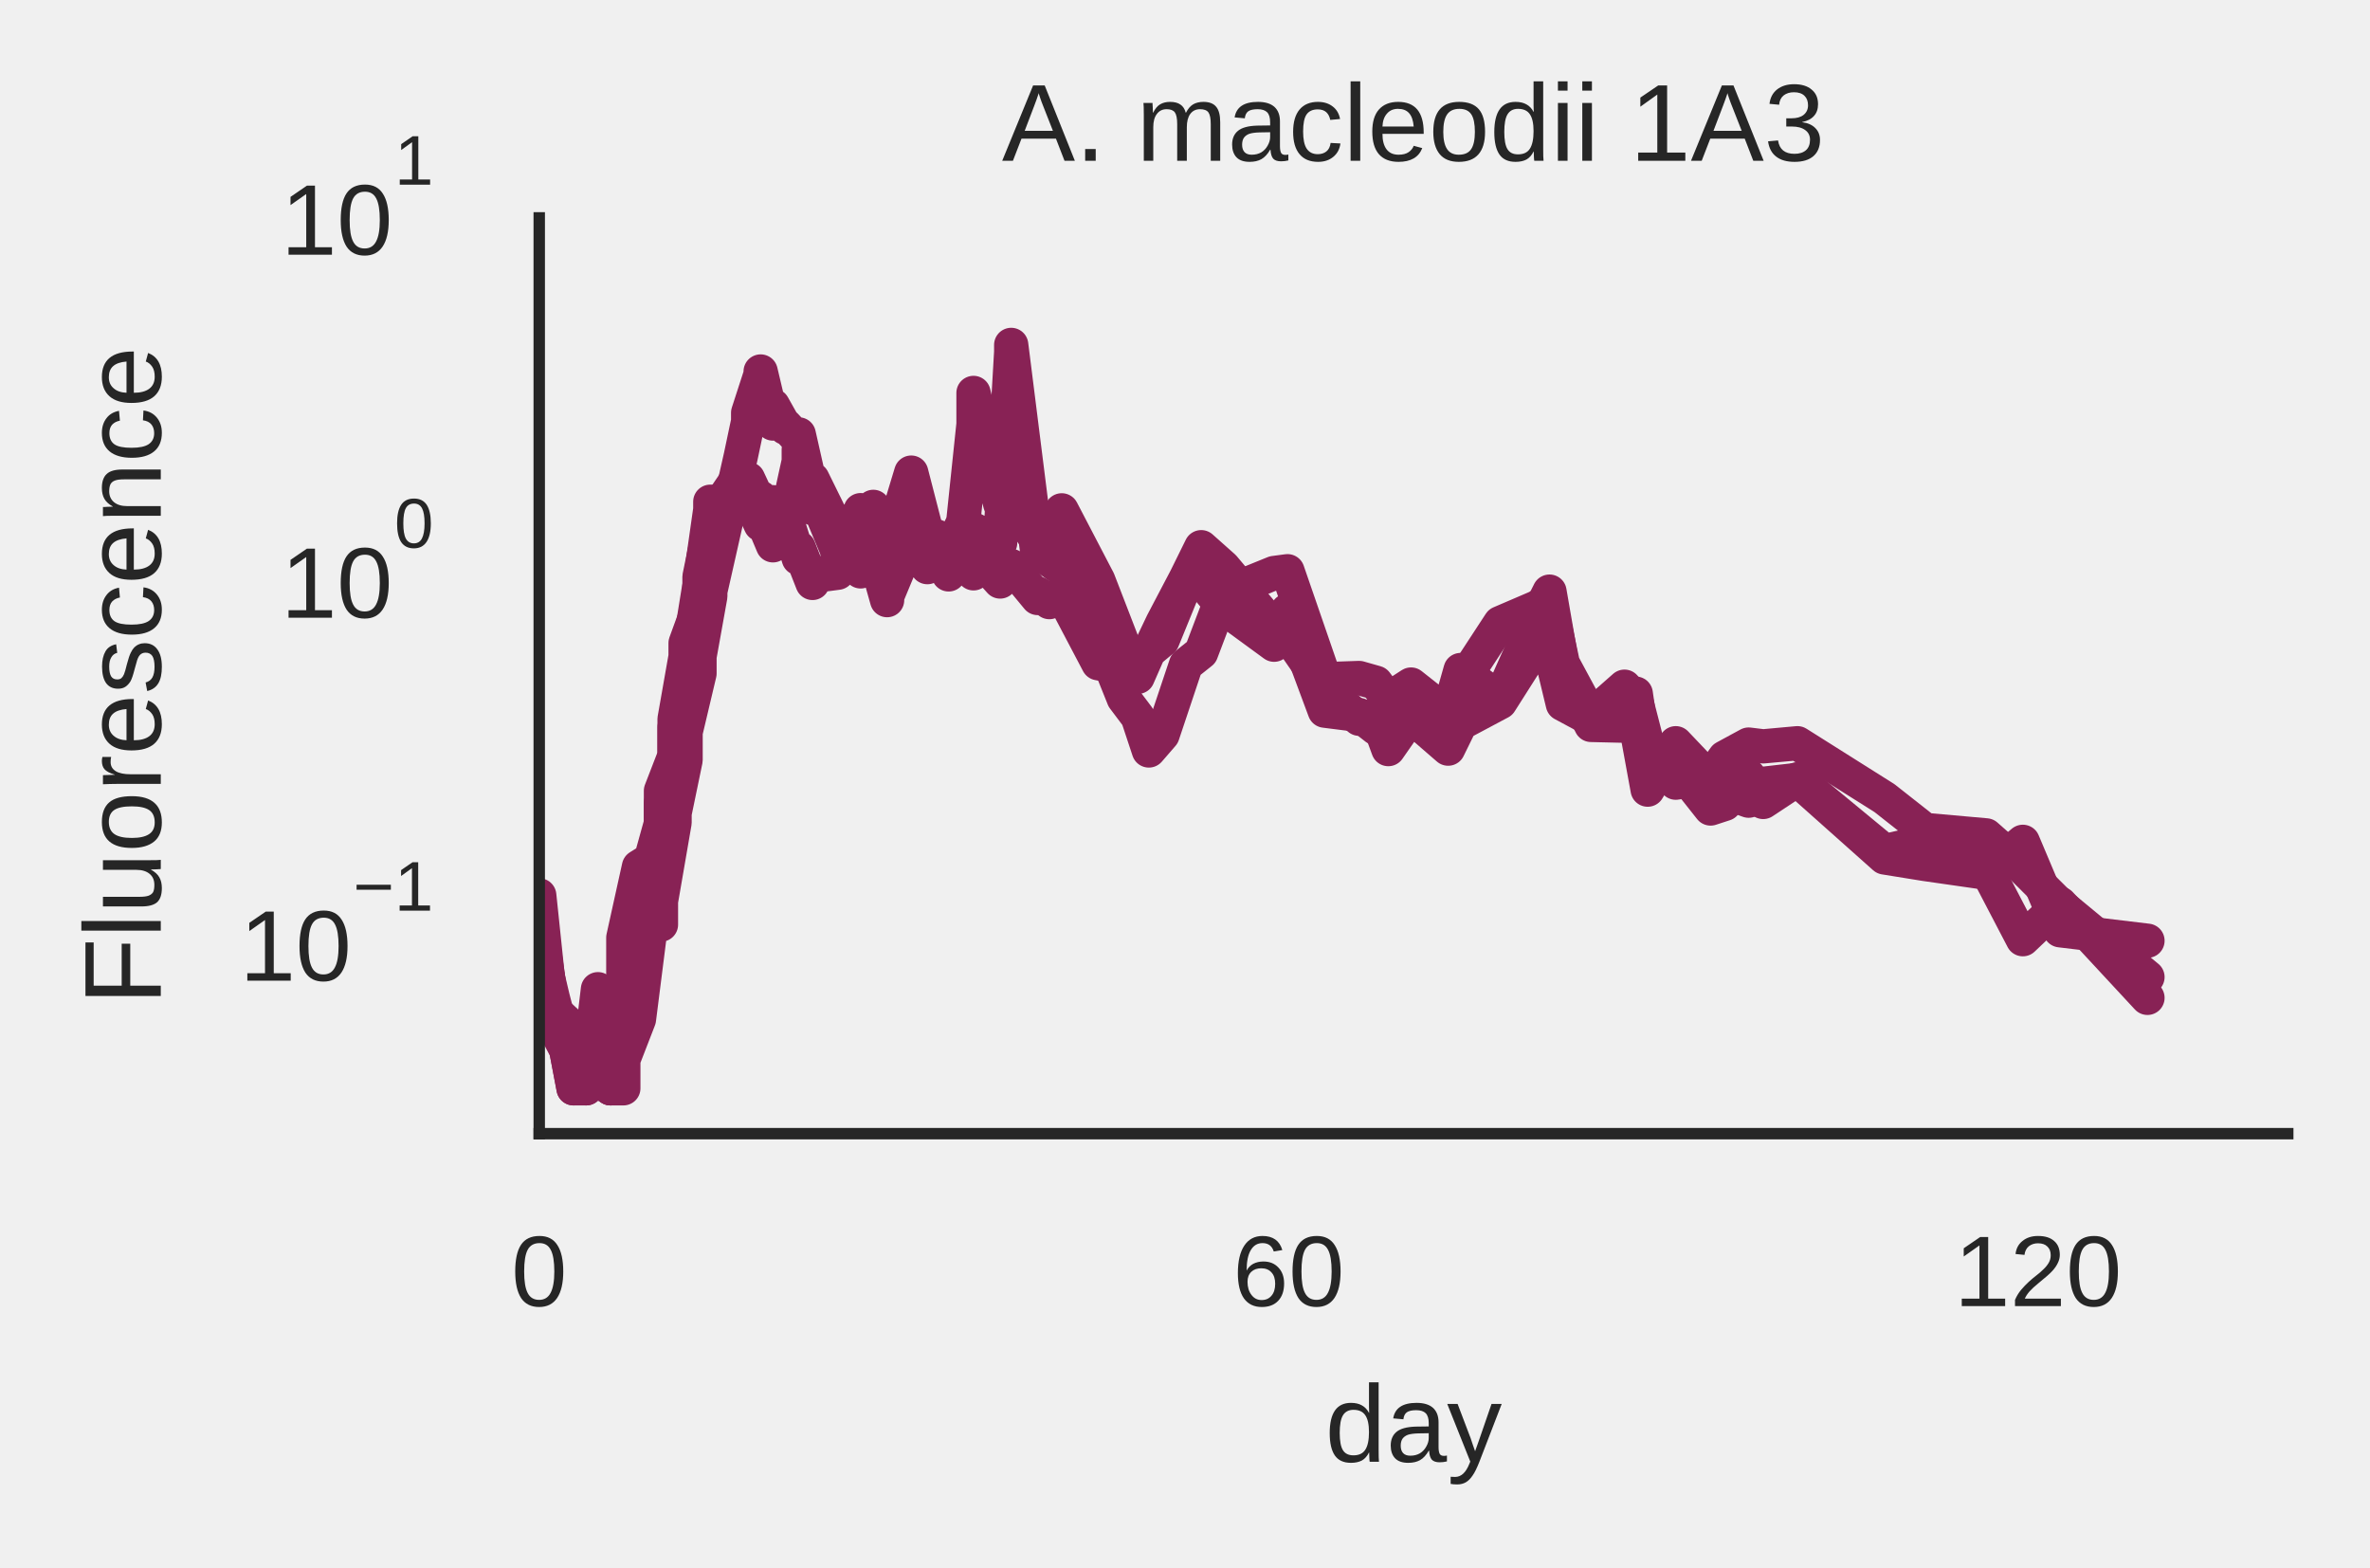
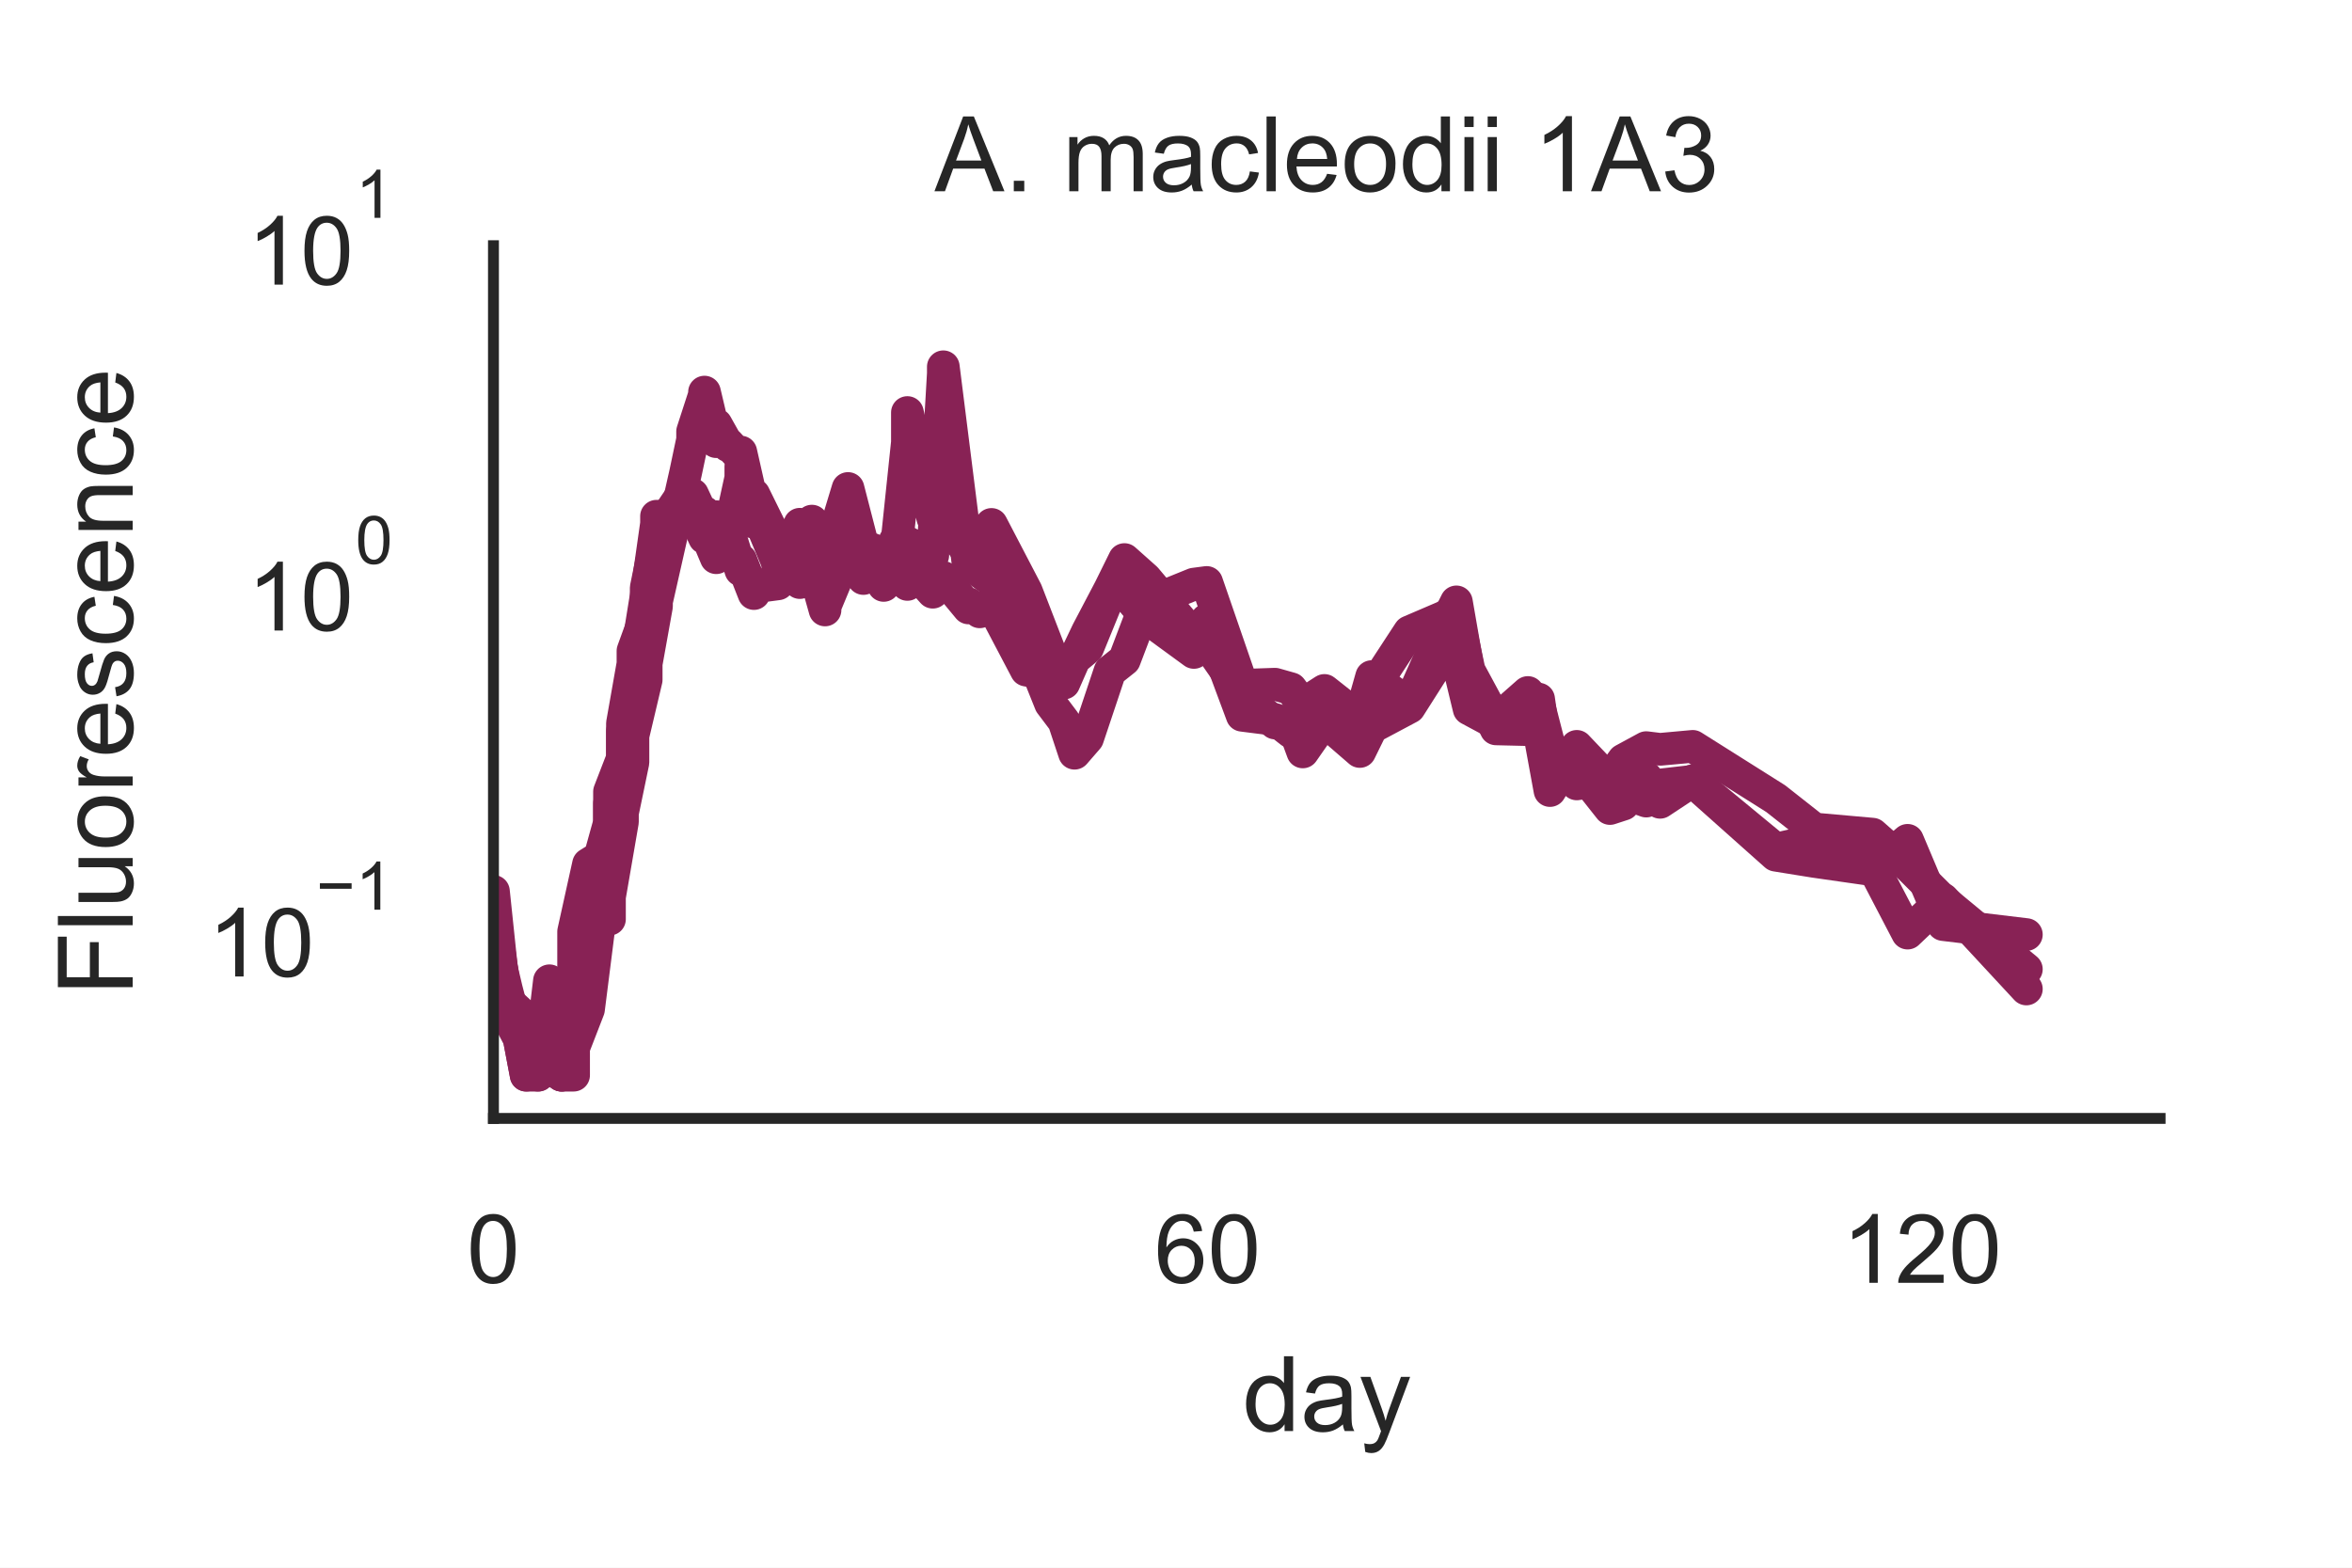
- <svg xmlns="http://www.w3.org/2000/svg" width="207.461pt" height="137.175pt" viewBox="0 0 207.461 137.175" version="1.1">
+ <svg xmlns="http://www.w3.org/2000/svg" xmlns:xlink="http://www.w3.org/1999/xlink" width="216pt" height="144pt" viewBox="0 0 216 144" version="1.1">
  <defs>
    <style type="text/css">*{stroke-linejoin: round; stroke-linecap: butt}</style>
  </defs>
  <g id="figure_1">
    <g id="patch_1">
-       <path d="M 0 137.175  L 207.461 137.175  L 207.461 0  L 0 0  L 0 137.175  z " style="fill: none" />
+       <path d="M 0 144  L 216 144  L 216 0  L 0 0  z " style="fill: #ffffff" />
    </g>
    <g id="axes_1">
      <g id="patch_2">
-         <path d="M 47.203 99.236  L 200.261 99.236  L 200.261 19.072  L 47.203 19.072  L 47.203 99.236  z " style="fill: none" />
+         <path d="M 45.318 102.732  L 198.376 102.732  L 198.376 22.568  L 45.318 22.568  z " style="fill: #ffffff" />
      </g>
      <g id="matplotlib.axis_1">
        <g id="xtick_1">
          <g id="text_1">
-             <text style="fill: #262626; font: 8.8px 'Arial', 'DejaVu Sans', 'Liberation Sans', 'Bitstream Vera Sans', sans-serif; text-anchor: middle" x="47.203" y="114.334" transform="rotate(-0 47.2035 114.3344)">0</text>
+             <g style="fill: #262626" transform="translate(42.87119 117.8309) scale(0.088 -0.088)">
+               <defs>
+                 <path id="ArialMT-30" d="M 266 2259  Q 266 3072 433 3567  Q 600 4063 929 4331  Q 1259 4600 1759 4600  Q 2128 4600 2406 4451  Q 2684 4303 2865 4023  Q 3047 3744 3150 3342  Q 3253 2941 3253 2259  Q 3253 1453 3087 958  Q 2922 463 2592 192  Q 2263 -78 1759 -78  Q 1097 -78 719 397  Q 266 969 266 2259  z M 844 2259  Q 844 1131 1108 757  Q 1372 384 1759 384  Q 2147 384 2411 759  Q 2675 1134 2675 2259  Q 2675 3391 2411 3762  Q 2147 4134 1753 4134  Q 1366 4134 1134 3806  Q 844 3388 844 2259  z " transform="scale(0.015625)" />
+               </defs>
+               <use xlink:href="#ArialMT-30" />
+             </g>
          </g>
        </g>
        <g id="xtick_2">
          <g id="text_2">
-             <text style="fill: #262626; font: 8.8px 'Arial', 'DejaVu Sans', 'Liberation Sans', 'Bitstream Vera Sans', sans-serif; text-anchor: middle" x="112.8" y="114.334" transform="rotate(-0 112.7997 114.3344)">60</text>
+             <g style="fill: #262626" transform="translate(106.0206 117.8309) scale(0.088 -0.088)">
+               <defs>
+                 <path id="ArialMT-36" d="M 3184 3459  L 2625 3416  Q 2550 3747 2413 3897  Q 2184 4138 1850 4138  Q 1581 4138 1378 3988  Q 1113 3794 959 3422  Q 806 3050 800 2363  Q 1003 2672 1297 2822  Q 1591 2972 1913 2972  Q 2475 2972 2870 2558  Q 3266 2144 3266 1488  Q 3266 1056 3080 686  Q 2894 316 2569 119  Q 2244 -78 1831 -78  Q 1128 -78 684 439  Q 241 956 241 2144  Q 241 3472 731 4075  Q 1159 4600 1884 4600  Q 2425 4600 2770 4297  Q 3116 3994 3184 3459  z M 888 1484  Q 888 1194 1011 928  Q 1134 663 1356 523  Q 1578 384 1822 384  Q 2178 384 2434 671  Q 2691 959 2691 1453  Q 2691 1928 2437 2201  Q 2184 2475 1800 2475  Q 1419 2475 1153 2201  Q 888 1928 888 1484  z " transform="scale(0.015625)" />
+               </defs>
+               <use xlink:href="#ArialMT-36" />
+               <use xlink:href="#ArialMT-30" x="55.615" />
+             </g>
          </g>
        </g>
        <g id="xtick_3">
          <g id="text_3">
-             <text style="fill: #262626; font: 8.8px 'Arial', 'DejaVu Sans', 'Liberation Sans', 'Bitstream Vera Sans', sans-serif; text-anchor: middle" x="178.396" y="114.334" transform="rotate(-0 178.3959 114.3344)">120</text>
+             <g style="fill: #262626" transform="translate(169.1699 117.8309) scale(0.088 -0.088)">
+               <defs>
+                 <path id="ArialMT-31" d="M 2384 0  L 1822 0  L 1822 3584  Q 1619 3391 1289 3197  Q 959 3003 697 2906  L 697 3450  Q 1169 3672 1522 3987  Q 1875 4303 2022 4600  L 2384 4600  L 2384 0  z " transform="scale(0.015625)" />
+                 <path id="ArialMT-32" d="M 3222 541  L 3222 0  L 194 0  Q 188 203 259 391  Q 375 700 629 1000  Q 884 1300 1366 1694  Q 2113 2306 2375 2664  Q 2638 3022 2638 3341  Q 2638 3675 2398 3904  Q 2159 4134 1775 4134  Q 1369 4134 1125 3890  Q 881 3647 878 3216  L 300 3275  Q 359 3922 746 4261  Q 1134 4600 1788 4600  Q 2447 4600 2831 4234  Q 3216 3869 3216 3328  Q 3216 3053 3103 2787  Q 2991 2522 2730 2228  Q 2469 1934 1863 1422  Q 1356 997 1212 845  Q 1069 694 975 541  L 3222 541  z " transform="scale(0.015625)" />
+               </defs>
+               <use xlink:href="#ArialMT-31" />
+               <use xlink:href="#ArialMT-32" x="55.615" />
+               <use xlink:href="#ArialMT-30" x="111.23" />
+             </g>
          </g>
        </g>
        <g id="text_4">
-           <text style="fill: #262626; font: 9.6px 'Arial', 'DejaVu Sans', 'Liberation Sans', 'Bitstream Vera Sans', sans-serif; text-anchor: middle" x="123.732" y="127.955" transform="rotate(-0 123.7324 127.9549)">day</text>
+           <g style="fill: #262626" transform="translate(114.1084 131.4514) scale(0.096 -0.096)">
+             <defs>
+               <path id="ArialMT-64" d="M 2575 0  L 2575 419  Q 2259 -75 1647 -75  Q 1250 -75 917 144  Q 584 363 401 755  Q 219 1147 219 1656  Q 219 2153 384 2558  Q 550 2963 881 3178  Q 1213 3394 1622 3394  Q 1922 3394 2156 3267  Q 2391 3141 2538 2938  L 2538 4581  L 3097 4581  L 3097 0  L 2575 0  z M 797 1656  Q 797 1019 1065 703  Q 1334 388 1700 388  Q 2069 388 2326 689  Q 2584 991 2584 1609  Q 2584 2291 2321 2609  Q 2059 2928 1675 2928  Q 1300 2928 1048 2622  Q 797 2316 797 1656  z " transform="scale(0.015625)" />
+               <path id="ArialMT-61" d="M 2588 409  Q 2275 144 1986 34  Q 1697 -75 1366 -75  Q 819 -75 525 192  Q 231 459 231 875  Q 231 1119 342 1320  Q 453 1522 633 1644  Q 813 1766 1038 1828  Q 1203 1872 1538 1913  Q 2219 1994 2541 2106  Q 2544 2222 2544 2253  Q 2544 2597 2384 2738  Q 2169 2928 1744 2928  Q 1347 2928 1158 2789  Q 969 2650 878 2297  L 328 2372  Q 403 2725 575 2942  Q 747 3159 1072 3276  Q 1397 3394 1825 3394  Q 2250 3394 2515 3294  Q 2781 3194 2906 3042  Q 3031 2891 3081 2659  Q 3109 2516 3109 2141  L 3109 1391  Q 3109 606 3145 398  Q 3181 191 3288 0  L 2700 0  Q 2613 175 2588 409  z M 2541 1666  Q 2234 1541 1622 1453  Q 1275 1403 1131 1340  Q 988 1278 909 1158  Q 831 1038 831 891  Q 831 666 1001 516  Q 1172 366 1500 366  Q 1825 366 2078 508  Q 2331 650 2450 897  Q 2541 1088 2541 1459  L 2541 1666  z " transform="scale(0.015625)" />
+               <path id="ArialMT-79" d="M 397 -1278  L 334 -750  Q 519 -800 656 -800  Q 844 -800 956 -737  Q 1069 -675 1141 -563  Q 1194 -478 1313 -144  Q 1328 -97 1363 -6  L 103 3319  L 709 3319  L 1400 1397  Q 1534 1031 1641 628  Q 1738 1016 1872 1384  L 2581 3319  L 3144 3319  L 1881 -56  Q 1678 -603 1566 -809  Q 1416 -1088 1222 -1217  Q 1028 -1347 759 -1347  Q 597 -1347 397 -1278  z " transform="scale(0.015625)" />
+             </defs>
+             <use xlink:href="#ArialMT-64" />
+             <use xlink:href="#ArialMT-61" x="55.615" />
+             <use xlink:href="#ArialMT-79" x="111.23" />
+           </g>
        </g>
      </g>
      <g id="matplotlib.axis_2">
        <g id="ytick_1">
          <g id="text_5">
-             <g style="fill: #262626" transform="translate(20.9795 86.28413)">
-               <text>
-                 <tspan style="font: 8.8px 'Arial'" x="0 4.892" y="-0.437">10</tspan>
-                 <tspan style="font: 6.16px 'Arial'" x="9.938 13.534" y="-6.57">−1</tspan>
-               </text>
+             <g style="fill: #262626" transform="translate(19.094 89.78063) scale(0.088 -0.088)">
+               <defs>
+                 <path id="ArialMT-2212" d="M 3381 1997  L 356 1997  L 356 2522  L 3381 2522  L 3381 1997  z " transform="scale(0.015625)" />
+               </defs>
+               <use xlink:href="#ArialMT-31" transform="translate(0 0.99375)" />
+               <use xlink:href="#ArialMT-30" transform="translate(55.61523 0.99375)" />
+               <use xlink:href="#ArialMT-2212" transform="translate(112.9728 70.6875) scale(0.7)" />
+               <use xlink:href="#ArialMT-31" transform="translate(153.8517 70.6875) scale(0.7)" />
            </g>
          </g>
        </g>
        <g id="ytick_2">
          <g id="text_6">
-             <g style="fill: #262626" transform="translate(24.5875 54.50931)">
-               <text>
-                 <tspan style="font: 8.8px 'Arial'" x="0 4.892" y="-0.437">10</tspan>
-                 <tspan style="font: 6.16px 'Arial'" x="9.938" y="-6.57">0</tspan>
-               </text>
+             <g style="fill: #262626" transform="translate(22.702 58.00581) scale(0.088 -0.088)">
+               <use xlink:href="#ArialMT-31" transform="translate(0 0.99375)" />
+               <use xlink:href="#ArialMT-30" transform="translate(55.61523 0.99375)" />
+               <use xlink:href="#ArialMT-30" transform="translate(112.9728 70.6875) scale(0.7)" />
            </g>
          </g>
        </g>
        <g id="ytick_3">
          <g id="text_7">
-             <g style="fill: #262626" transform="translate(24.5875 22.7345)">
-               <text>
-                 <tspan style="font: 8.8px 'Arial'" x="0 4.892" y="-0.437">10</tspan>
-                 <tspan style="font: 6.16px 'Arial'" x="9.938" y="-6.57">1</tspan>
-               </text>
+             <g style="fill: #262626" transform="translate(22.702 26.231) scale(0.088 -0.088)">
+               <use xlink:href="#ArialMT-31" transform="translate(0 0.99375)" />
+               <use xlink:href="#ArialMT-30" transform="translate(55.61523 0.99375)" />
+               <use xlink:href="#ArialMT-31" transform="translate(112.9728 70.6875) scale(0.7)" />
            </g>
          </g>
        </g>
        <g id="ytick_4" />
        <g id="ytick_5" />
        <g id="ytick_6" />
        <g id="ytick_7" />
        <g id="ytick_8" />
        <g id="ytick_9" />
        <g id="ytick_10" />
        <g id="ytick_11" />
        <g id="ytick_12" />
        <g id="ytick_13" />
        <g id="ytick_14" />
        <g id="ytick_15" />
        <g id="ytick_16" />
        <g id="ytick_17" />
        <g id="ytick_18" />
        <g id="ytick_19" />
        <g id="ytick_20" />
        <g id="ytick_21" />
        <g id="ytick_22" />
        <g id="ytick_23" />
        <g id="ytick_24" />
        <g id="ytick_25" />
        <g id="ytick_26" />
        <g id="text_8">
-           <text style="fill: #262626; font: 9.6px 'Arial', 'DejaVu Sans', 'Liberation Sans', 'Bitstream Vera Sans', sans-serif; text-anchor: middle" x="14.072" y="59.154" transform="rotate(-90 14.0715 59.1535)">Fluorescence</text>
+           <g style="fill: #262626" transform="translate(12.186 91.462) rotate(-90) scale(0.096 -0.096)">
+             <defs>
+               <path id="ArialMT-46" d="M 525 0  L 525 4581  L 3616 4581  L 3616 4041  L 1131 4041  L 1131 2622  L 3281 2622  L 3281 2081  L 1131 2081  L 1131 0  L 525 0  z " transform="scale(0.015625)" />
+               <path id="ArialMT-6c" d="M 409 0  L 409 4581  L 972 4581  L 972 0  L 409 0  z " transform="scale(0.015625)" />
+               <path id="ArialMT-75" d="M 2597 0  L 2597 488  Q 2209 -75 1544 -75  Q 1250 -75 995 37  Q 741 150 617 320  Q 494 491 444 738  Q 409 903 409 1263  L 409 3319  L 972 3319  L 972 1478  Q 972 1038 1006 884  Q 1059 663 1231 536  Q 1403 409 1656 409  Q 1909 409 2131 539  Q 2353 669 2445 892  Q 2538 1116 2538 1541  L 2538 3319  L 3100 3319  L 3100 0  L 2597 0  z " transform="scale(0.015625)" />
+               <path id="ArialMT-6f" d="M 213 1659  Q 213 2581 725 3025  Q 1153 3394 1769 3394  Q 2453 3394 2887 2945  Q 3322 2497 3322 1706  Q 3322 1066 3130 698  Q 2938 331 2570 128  Q 2203 -75 1769 -75  Q 1072 -75 642 372  Q 213 819 213 1659  z M 791 1659  Q 791 1022 1069 705  Q 1347 388 1769 388  Q 2188 388 2466 706  Q 2744 1025 2744 1678  Q 2744 2294 2464 2611  Q 2184 2928 1769 2928  Q 1347 2928 1069 2612  Q 791 2297 791 1659  z " transform="scale(0.015625)" />
+               <path id="ArialMT-72" d="M 416 0  L 416 3319  L 922 3319  L 922 2816  Q 1116 3169 1280 3281  Q 1444 3394 1641 3394  Q 1925 3394 2219 3213  L 2025 2691  Q 1819 2813 1613 2813  Q 1428 2813 1281 2702  Q 1134 2591 1072 2394  Q 978 2094 978 1738  L 978 0  L 416 0  z " transform="scale(0.015625)" />
+               <path id="ArialMT-65" d="M 2694 1069  L 3275 997  Q 3138 488 2766 206  Q 2394 -75 1816 -75  Q 1088 -75 661 373  Q 234 822 234 1631  Q 234 2469 665 2931  Q 1097 3394 1784 3394  Q 2450 3394 2872 2941  Q 3294 2488 3294 1666  Q 3294 1616 3291 1516  L 816 1516  Q 847 969 1125 678  Q 1403 388 1819 388  Q 2128 388 2347 550  Q 2566 713 2694 1069  z M 847 1978  L 2700 1978  Q 2663 2397 2488 2606  Q 2219 2931 1791 2931  Q 1403 2931 1139 2672  Q 875 2413 847 1978  z " transform="scale(0.015625)" />
+               <path id="ArialMT-73" d="M 197 991  L 753 1078  Q 800 744 1014 566  Q 1228 388 1613 388  Q 2000 388 2187 545  Q 2375 703 2375 916  Q 2375 1106 2209 1216  Q 2094 1291 1634 1406  Q 1016 1563 777 1677  Q 538 1791 414 1992  Q 291 2194 291 2438  Q 291 2659 392 2848  Q 494 3038 669 3163  Q 800 3259 1026 3326  Q 1253 3394 1513 3394  Q 1903 3394 2198 3281  Q 2494 3169 2634 2976  Q 2775 2784 2828 2463  L 2278 2388  Q 2241 2644 2061 2787  Q 1881 2931 1553 2931  Q 1166 2931 1000 2803  Q 834 2675 834 2503  Q 834 2394 903 2306  Q 972 2216 1119 2156  Q 1203 2125 1616 2013  Q 2213 1853 2448 1751  Q 2684 1650 2818 1456  Q 2953 1263 2953 975  Q 2953 694 2789 445  Q 2625 197 2315 61  Q 2006 -75 1616 -75  Q 969 -75 630 194  Q 291 463 197 991  z " transform="scale(0.015625)" />
+               <path id="ArialMT-63" d="M 2588 1216  L 3141 1144  Q 3050 572 2676 248  Q 2303 -75 1759 -75  Q 1078 -75 664 370  Q 250 816 250 1647  Q 250 2184 428 2587  Q 606 2991 970 3192  Q 1334 3394 1763 3394  Q 2303 3394 2647 3120  Q 2991 2847 3088 2344  L 2541 2259  Q 2463 2594 2264 2762  Q 2066 2931 1784 2931  Q 1359 2931 1093 2626  Q 828 2322 828 1663  Q 828 994 1084 691  Q 1341 388 1753 388  Q 2084 388 2306 591  Q 2528 794 2588 1216  z " transform="scale(0.015625)" />
+               <path id="ArialMT-6e" d="M 422 0  L 422 3319  L 928 3319  L 928 2847  Q 1294 3394 1984 3394  Q 2284 3394 2536 3286  Q 2788 3178 2913 3003  Q 3038 2828 3088 2588  Q 3119 2431 3119 2041  L 3119 0  L 2556 0  L 2556 2019  Q 2556 2363 2490 2533  Q 2425 2703 2258 2804  Q 2091 2906 1866 2906  Q 1506 2906 1245 2678  Q 984 2450 984 1813  L 984 0  L 422 0  z " transform="scale(0.015625)" />
+             </defs>
+             <use xlink:href="#ArialMT-46" />
+             <use xlink:href="#ArialMT-6c" x="61.084" />
+             <use xlink:href="#ArialMT-75" x="83.301" />
+             <use xlink:href="#ArialMT-6f" x="138.916" />
+             <use xlink:href="#ArialMT-72" x="194.531" />
+             <use xlink:href="#ArialMT-65" x="227.832" />
+             <use xlink:href="#ArialMT-73" x="283.447" />
+             <use xlink:href="#ArialMT-63" x="333.447" />
+             <use xlink:href="#ArialMT-65" x="383.447" />
+             <use xlink:href="#ArialMT-6e" x="439.062" />
+             <use xlink:href="#ArialMT-63" x="494.678" />
+             <use xlink:href="#ArialMT-65" x="544.678" />
+           </g>
        </g>
      </g>
      <g id="line2d_1">
-         <path d="M 47.203 78.378  L 48.386 89.67  L 49.57 91.913  L 50.207 95.266  L 51.308 91.382  L 52.343 94.592  L 53.457 95.266  L 54.563 90.378  L 54.563 89.442  L 54.563 89.218  L 55.932 82.213  L 56.981 76.049  L 57.858 74.207  L 57.858 70.655  L 57.858 70.312  L 59.049 67.553  L 59.049 66.57  L 59.049 63.664  L 60.014 60.439  L 60.014 58.971  L 60.014 58.774  L 61.231 51.21  L 61.231 50.943  L 61.231 50.492  L 62.177 45.872  L 62.177 45.662  L 62.177 45.371  L 64.85 41.434  L 65.491 43.148  L 65.491 41.982  L 65.491 41.931  L 66.584 44.274  L 66.584 44.274  L 66.584 43.564  L 67.661 45.114  L 67.661 44.879  L 67.661 43.961  L 68.753 46.174  L 68.753 45.901  L 68.753 45.728  L 69.92 40.386  L 69.92 39.534  L 69.92 39.364  L 71.125 44.482  L 71.125 43.671  L 71.125 42.983  L 73.331 48.273  L 73.331 48.25  L 73.331 47.483  L 75.338 46.076  L 75.338 45.068  L 75.338 44.657  L 76.445 45.891  L 76.445 44.987  L 76.445 44.369  L 77.654 47.311  L 77.654 47.141  L 77.654 45.767  L 79.765 45.059  L 81.178 46.613  L 81.989 48.023  L 81.989 47.375  L 81.989 46.963  L 83.04 48.906  L 83.04 48.035  L 83.04 47.624  L 84.086 46.563  L 84.086 46.223  L 84.086 46.183  L 85.217 47.015  L 85.217 46.482  L 85.217 46.342  L 87.548 47.526  L 88.517 30.805  L 88.517 30.539  L 88.517 30.192  L 90.834 48.621  L 90.834 47.811  L 90.834 47.8  L 91.857 49.014  L 92.94 49.81  L 96.137 55.573  L 98.362 61.119  L 99.592 62.752  L 100.566 65.693  L 101.766 64.308  L 103.817 58.174  L 105.149 57.113  L 107.108 51.952  L 111.529 50.16  L 112.703 50.003  L 115.962 59.452  L 118.978 59.349  L 120.445 59.765  L 121.528 61.207  L 123.516 59.923  L 126.766 62.493  L 127.853 58.652  L 131.319 61.178  L 134.441 54.169  L 135.637 51.789  L 136.806 58.531  L 139.277 63.456  L 142.2 63.525  L 143.187 63.422  L 144.23 69.121  L 146.691 65.06  L 149.739 68.266  L 150.974 69.33  L 153.07 70.087  L 154.342 68.611  L 157.341 68.266  L 164.965 75.057  L 168.495 75.627  L 173.854 76.396  L 177.072 73.691  L 180.339 81.432  L 187.981 82.348  " clip-path="url(#p0098e8ab40)" style="fill: none; stroke: #882255; stroke-width: 3; stroke-linecap: round" />
+         <path d="M 45.318 81.874  L 46.501 93.167  L 47.684 95.41  L 48.321 98.762  L 49.422 94.879  L 50.458 98.089  L 51.572 98.762  L 52.678 93.875  L 52.678 92.939  L 52.678 92.714  L 54.047 85.71  L 55.096 79.546  L 55.973 77.703  L 55.973 74.152  L 55.973 73.808  L 57.163 71.049  L 57.163 70.067  L 57.163 67.161  L 58.129 63.936  L 58.129 62.468  L 58.129 62.27  L 59.345 54.706  L 59.345 54.44  L 59.345 53.989  L 60.291 49.368  L 60.291 49.158  L 60.291 48.868  L 62.964 44.93  L 63.605 46.644  L 63.605 45.478  L 63.605 45.427  L 64.698 47.771  L 64.698 47.771  L 64.698 47.061  L 65.775 48.61  L 65.775 48.375  L 65.775 47.457  L 66.868 49.67  L 66.868 49.397  L 66.868 49.225  L 68.034 43.883  L 68.034 43.03  L 68.034 42.861  L 69.239 47.978  L 69.239 47.167  L 69.239 46.479  L 71.446 51.769  L 71.446 51.747  L 71.446 50.979  L 73.453 49.572  L 73.453 48.565  L 73.453 48.153  L 74.56 49.388  L 74.56 48.483  L 74.56 47.866  L 75.769 50.807  L 75.769 50.638  L 75.769 49.263  L 77.88 48.556  L 79.293 50.11  L 80.104 51.52  L 80.104 50.872  L 80.104 50.459  L 81.154 52.402  L 81.154 51.531  L 81.154 51.121  L 82.201 50.059  L 82.201 49.719  L 82.201 49.68  L 83.332 50.512  L 83.332 49.978  L 83.332 49.838  L 85.663 51.023  L 86.631 34.301  L 86.631 34.036  L 86.631 33.689  L 88.949 52.117  L 88.949 51.308  L 88.949 51.297  L 89.972 52.51  L 91.055 53.306  L 94.252 59.069  L 96.477 64.616  L 97.706 66.248  L 98.681 69.189  L 99.881 67.804  L 101.932 61.671  L 103.264 60.61  L 105.222 55.449  L 109.643 53.656  L 110.818 53.5  L 114.076 62.949  L 117.093 62.846  L 118.559 63.261  L 119.643 64.703  L 121.63 63.42  L 124.881 65.989  L 125.967 62.148  L 129.434 64.674  L 132.556 57.666  L 133.751 55.285  L 134.921 62.027  L 137.392 66.953  L 140.315 67.022  L 141.301 66.918  L 142.344 72.617  L 144.806 68.557  L 147.853 71.762  L 149.088 72.826  L 151.184 73.584  L 152.456 72.108  L 155.456 71.762  L 163.079 78.554  L 166.609 79.124  L 171.969 79.893  L 175.186 77.188  L 178.454 84.928  L 186.095 85.844  " clip-path="url(#p896b9e437c)" style="fill: none; stroke: #882255; stroke-width: 3; stroke-linecap: round" />
      </g>
      <g id="line2d_2">
-         <path d="M 47.203 82.348  L 48.386 87.347  L 49.57 91.913  L 50.207 95.266  L 51.308 95.266  L 52.343 86.591  L 53.457 95.266  L 54.563 95.266  L 54.563 95.266  L 54.563 92.75  L 55.932 89.218  L 56.981 80.935  L 57.858 80.935  L 57.858 80.337  L 57.858 78.895  L 59.049 71.994  L 59.049 71.369  L 59.049 71.187  L 60.014 66.527  L 60.014 65.255  L 60.014 64.09  L 61.231 58.947  L 61.231 57.69  L 61.231 57.465  L 62.177 52.193  L 62.177 52.163  L 62.177 51.759  L 64.85 39.922  L 65.491 36.882  L 65.491 36.374  L 65.491 36.135  L 66.584 32.766  L 66.584 32.64  L 66.584 32.519  L 67.661 37.074  L 67.661 35.894  L 67.661 35.503  L 68.753 37.45  L 68.753 37.33  L 68.753 37.248  L 69.92 38.498  L 69.92 38.307  L 69.92 38.026  L 71.125 43.362  L 71.125 42.53  L 71.125 41.945  L 73.331 46.422  L 73.331 46.027  L 73.331 45.558  L 75.338 46.085  L 75.338 45.824  L 75.338 45.7  L 76.445 46.695  L 76.445 46.422  L 76.445 46.243  L 77.654 48.93  L 77.654 48.342  L 77.654 48.342  L 79.765 41.371  L 81.178 46.849  L 81.989 49.307  L 81.989 47.613  L 81.989 47.268  L 83.04 49.913  L 83.04 49.733  L 83.04 49.295  L 84.086 48.307  L 84.086 47.978  L 84.086 47.922  L 85.217 37.13  L 85.217 34.492  L 85.217 34.396  L 87.548 44.079  L 88.517 45.187  L 88.517 44.897  L 88.517 44.172  L 90.834 47.322  L 90.834 47.12  L 90.834 46.746  L 91.857 47.343  L 92.94 44.674  L 96.137 50.805  L 98.362 56.559  L 99.592 57.713  L 100.566 57.026  L 101.766 54.507  L 103.817 50.6  L 105.149 47.9  L 107.108 49.644  L 111.529 54.909  L 112.703 55.573  L 115.962 60.274  L 118.978 62.916  L 120.445 62.622  L 121.528 65.572  L 123.516 62.719  L 126.766 65.532  L 127.853 63.319  L 131.319 61.472  L 134.441 56.559  L 135.637 56.77  L 136.806 61.622  L 139.277 62.95  L 142.2 62.525  L 143.187 60.718  L 144.23 67.929  L 146.691 66.919  L 149.739 70.772  L 150.974 70.369  L 153.07 67.929  L 154.342 70.199  L 157.341 68.217  L 164.965 74.51  L 168.495 73.691  L 173.854 76.049  L 177.072 82.213  L 180.339 79.107  L 187.981 87.347  " clip-path="url(#p0098e8ab40)" style="fill: none; stroke: #882255; stroke-width: 3; stroke-linecap: round" />
+         <path d="M 45.318 85.844  L 46.501 90.844  L 47.684 95.41  L 48.321 98.762  L 49.422 98.762  L 50.458 90.088  L 51.572 98.762  L 52.678 98.762  L 52.678 98.762  L 52.678 96.246  L 54.047 92.714  L 55.096 84.431  L 55.973 84.431  L 55.973 83.834  L 55.973 82.391  L 57.163 75.49  L 57.163 74.866  L 57.163 74.684  L 58.129 70.024  L 58.129 68.751  L 58.129 67.587  L 59.345 62.443  L 59.345 61.187  L 59.345 60.962  L 60.291 55.69  L 60.291 55.659  L 60.291 55.256  L 62.964 43.419  L 63.605 40.378  L 63.605 39.871  L 63.605 39.631  L 64.698 36.262  L 64.698 36.136  L 64.698 36.015  L 65.775 40.57  L 65.775 39.391  L 65.775 39  L 66.868 40.946  L 66.868 40.827  L 66.868 40.744  L 68.034 41.994  L 68.034 41.804  L 68.034 41.523  L 69.239 46.859  L 69.239 46.026  L 69.239 45.442  L 71.446 49.918  L 71.446 49.523  L 71.446 49.055  L 73.453 49.582  L 73.453 49.32  L 73.453 49.196  L 74.56 50.191  L 74.56 49.918  L 74.56 49.739  L 75.769 52.426  L 75.769 51.838  L 75.769 51.838  L 77.88 44.868  L 79.293 50.345  L 80.104 52.804  L 80.104 51.11  L 80.104 50.765  L 81.154 53.409  L 81.154 53.23  L 81.154 52.791  L 82.201 51.804  L 82.201 51.475  L 82.201 51.419  L 83.332 40.626  L 83.332 37.989  L 83.332 37.892  L 85.663 47.575  L 86.631 48.683  L 86.631 48.393  L 86.631 47.668  L 88.949 50.818  L 88.949 50.617  L 88.949 50.242  L 89.972 50.84  L 91.055 48.171  L 94.252 54.301  L 96.477 60.056  L 97.706 61.209  L 98.681 60.523  L 99.881 58.003  L 101.932 54.097  L 103.264 51.397  L 105.222 53.141  L 109.643 58.405  L 110.818 59.069  L 114.076 63.771  L 117.093 66.413  L 118.559 66.118  L 119.643 69.069  L 121.63 66.216  L 124.881 69.029  L 125.967 66.816  L 129.434 64.969  L 132.556 60.056  L 133.751 60.266  L 134.921 65.119  L 137.392 66.446  L 140.315 66.021  L 141.301 64.215  L 142.344 71.425  L 144.806 70.416  L 147.853 74.268  L 149.088 73.865  L 151.184 71.425  L 152.456 73.696  L 155.456 71.714  L 163.079 78.006  L 166.609 77.188  L 171.969 79.546  L 175.186 85.71  L 178.454 82.604  L 186.095 90.844  " clip-path="url(#p896b9e437c)" style="fill: none; stroke: #882255; stroke-width: 3; stroke-linecap: round" />
      </g>
      <g id="line2d_3">
-         <path d="M 47.203 80.337  L 48.386 88.355  L 49.57 89.442  L 50.207 91.645  L 51.308 95.266  L 52.343 90.622  L 53.457 95.266  L 54.563 90.622  L 54.563 86.591  L 54.563 82.08  L 55.932 75.879  L 56.981 75.218  L 57.858 72.058  L 57.858 70.087  L 57.858 69.225  L 59.049 66.145  L 59.049 64.529  L 59.049 62.95  L 60.014 57.465  L 60.014 56.414  L 60.014 56.291  L 61.231 52.944  L 61.231 51.715  L 61.231 51.267  L 62.177 44.595  L 62.177 44.266  L 62.177 43.919  L 64.85 43.986  L 65.491 44.421  L 65.491 43.828  L 65.491 43.556  L 66.584 45.901  L 66.584 45.786  L 66.584 45.178  L 67.661 47.734  L 67.661 47.451  L 67.661 47.268  L 68.753 45.7  L 68.753 45.577  L 68.753 45.132  L 69.92 48.87  L 69.92 48.87  L 69.92 47.956  L 71.125 51.027  L 71.125 50.709  L 71.125 50.425  L 73.331 50.134  L 73.331 48.798  L 73.331 48.527  L 75.338 50.016  L 75.338 49.926  L 75.338 49.258  L 76.445 49.861  L 76.445 48.365  L 76.445 48.239  L 77.654 52.532  L 77.654 52.209  L 77.654 52.193  L 79.765 47.11  L 81.178 49.644  L 81.989 48.739  L 81.989 48.739  L 81.989 47.934  L 83.04 50.279  L 83.04 49.938  L 83.04 49.531  L 84.086 49.431  L 84.086 48.751  L 84.086 48.586  L 85.217 50.186  L 85.217 48.774  L 85.217 48.307  L 87.548 50.902  L 88.517 49.733  L 88.517 49.619  L 88.517 49.544  L 90.834 52.346  L 90.834 52.254  L 90.834 51.952  L 91.857 52.705  L 92.94 51.982  L 96.137 58.057  L 98.362 58.483  L 99.592 59.248  L 100.566 57.026  L 101.766 56.027  L 103.817 50.999  L 105.149 50.846  L 107.108 53.203  L 111.529 56.435  L 112.703 53.451  L 115.962 62.207  L 118.978 62.589  L 120.445 63.734  L 121.528 63.251  L 123.516 63.218  L 126.766 63.491  L 127.853 59.844  L 131.319 54.543  L 134.441 53.203  L 135.637 52.595  L 136.806 58.104  L 139.277 62.687  L 142.2 60.111  L 143.187 61.207  L 144.23 65.255  L 146.691 68.512  L 149.739 68.024  L 150.974 66.314  L 153.07 65.177  L 154.342 65.333  L 157.341 65.06  L 164.965 69.867  L 168.495 72.648  L 173.854 73.125  L 177.072 75.964  L 180.339 79.215  L 187.981 85.529  " clip-path="url(#p0098e8ab40)" style="fill: none; stroke: #882255; stroke-width: 3; stroke-linecap: round" />
+         <path d="M 45.318 83.834  L 46.501 91.852  L 47.684 92.939  L 48.321 95.142  L 49.422 98.762  L 50.458 94.119  L 51.572 98.762  L 52.678 94.119  L 52.678 90.088  L 52.678 85.576  L 54.047 79.375  L 55.096 78.714  L 55.973 75.554  L 55.973 73.584  L 55.973 72.721  L 57.163 69.642  L 57.163 68.026  L 57.163 66.446  L 58.129 60.962  L 58.129 59.911  L 58.129 59.787  L 59.345 56.44  L 59.345 55.211  L 59.345 54.763  L 60.291 48.092  L 60.291 47.762  L 60.291 47.416  L 62.964 47.483  L 63.605 47.917  L 63.605 47.324  L 63.605 47.053  L 64.698 49.397  L 64.698 49.282  L 64.698 48.674  L 65.775 51.23  L 65.775 50.947  L 65.775 50.765  L 66.868 49.196  L 66.868 49.073  L 66.868 48.628  L 68.034 52.366  L 68.034 52.366  L 68.034 51.452  L 69.239 54.523  L 69.239 54.206  L 69.239 53.922  L 71.446 53.63  L 71.446 52.295  L 71.446 52.024  L 73.453 53.513  L 73.453 53.422  L 73.453 52.754  L 74.56 53.358  L 74.56 51.861  L 74.56 51.735  L 75.769 56.029  L 75.769 55.705  L 75.769 55.69  L 77.88 50.606  L 79.293 53.141  L 80.104 52.235  L 80.104 52.235  L 80.104 51.43  L 81.154 53.775  L 81.154 53.435  L 81.154 53.028  L 82.201 52.928  L 82.201 52.247  L 82.201 52.082  L 83.332 53.683  L 83.332 52.271  L 83.332 51.804  L 85.663 54.398  L 86.631 53.23  L 86.631 53.116  L 86.631 53.04  L 88.949 55.843  L 88.949 55.751  L 88.949 55.449  L 89.972 56.201  L 91.055 55.478  L 94.252 61.554  L 96.477 61.979  L 97.706 62.744  L 98.681 60.523  L 99.881 59.523  L 101.932 54.495  L 103.264 54.343  L 105.222 56.7  L 109.643 59.931  L 110.818 56.947  L 114.076 65.703  L 117.093 66.086  L 118.559 67.231  L 119.643 66.748  L 121.63 66.714  L 124.881 66.987  L 125.967 63.34  L 129.434 58.039  L 132.556 56.7  L 133.751 56.091  L 134.921 61.601  L 137.392 66.183  L 140.315 63.608  L 141.301 64.703  L 142.344 68.751  L 144.806 72.008  L 147.853 71.521  L 149.088 69.81  L 151.184 68.673  L 152.456 68.83  L 155.456 68.557  L 163.079 73.363  L 166.609 76.145  L 171.969 76.622  L 175.186 79.46  L 178.454 82.711  L 186.095 89.025  " clip-path="url(#p896b9e437c)" style="fill: none; stroke: #882255; stroke-width: 3; stroke-linecap: round" />
      </g>
      <g id="patch_3">
-         <path d="M 47.203 99.236  L 47.203 19.072  " style="fill: none; stroke: #262626; stroke-linejoin: miter; stroke-linecap: square" />
+         <path d="M 45.318 102.732  L 45.318 22.568  " style="fill: none; stroke: #262626; stroke-linejoin: miter; stroke-linecap: square" />
      </g>
      <g id="patch_4">
-         <path d="M 47.203 99.236  L 200.261 99.236  " style="fill: none; stroke: #262626; stroke-linejoin: miter; stroke-linecap: square" />
+         <path d="M 45.318 102.732  L 198.376 102.732  " style="fill: none; stroke: #262626; stroke-linejoin: miter; stroke-linecap: square" />
      </g>
      <g id="text_9">
-         <text style="fill: #262626; font: 9.6px 'Arial', 'DejaVu Sans', 'Liberation Sans', 'Bitstream Vera Sans', sans-serif; text-anchor: middle" x="123.732" y="14.072" transform="rotate(-0 123.7324 14.0715)">A. macleodii 1A3</text>
+         <g style="fill: #262626" transform="translate(85.82962 17.568) scale(0.096 -0.096)">
+           <defs>
+             <path id="ArialMT-41" d="M -9 0  L 1750 4581  L 2403 4581  L 4278 0  L 3588 0  L 3053 1388  L 1138 1388  L 634 0  L -9 0  z M 1313 1881  L 2866 1881  L 2388 3150  Q 2169 3728 2063 4100  Q 1975 3659 1816 3225  L 1313 1881  z " transform="scale(0.015625)" />
+             <path id="ArialMT-2e" d="M 581 0  L 581 641  L 1222 641  L 1222 0  L 581 0  z " transform="scale(0.015625)" />
+             <path id="ArialMT-20" transform="scale(0.015625)" />
+             <path id="ArialMT-6d" d="M 422 0  L 422 3319  L 925 3319  L 925 2853  Q 1081 3097 1340 3245  Q 1600 3394 1931 3394  Q 2300 3394 2536 3241  Q 2772 3088 2869 2813  Q 3263 3394 3894 3394  Q 4388 3394 4653 3120  Q 4919 2847 4919 2278  L 4919 0  L 4359 0  L 4359 2091  Q 4359 2428 4304 2576  Q 4250 2725 4106 2815  Q 3963 2906 3769 2906  Q 3419 2906 3187 2673  Q 2956 2441 2956 1928  L 2956 0  L 2394 0  L 2394 2156  Q 2394 2531 2256 2718  Q 2119 2906 1806 2906  Q 1569 2906 1367 2781  Q 1166 2656 1075 2415  Q 984 2175 984 1722  L 984 0  L 422 0  z " transform="scale(0.015625)" />
+             <path id="ArialMT-69" d="M 425 3934  L 425 4581  L 988 4581  L 988 3934  L 425 3934  z M 425 0  L 425 3319  L 988 3319  L 988 0  L 425 0  z " transform="scale(0.015625)" />
+             <path id="ArialMT-33" d="M 269 1209  L 831 1284  Q 928 806 1161 595  Q 1394 384 1728 384  Q 2125 384 2398 659  Q 2672 934 2672 1341  Q 2672 1728 2419 1979  Q 2166 2231 1775 2231  Q 1616 2231 1378 2169  L 1441 2663  Q 1497 2656 1531 2656  Q 1891 2656 2178 2843  Q 2466 3031 2466 3422  Q 2466 3731 2256 3934  Q 2047 4138 1716 4138  Q 1388 4138 1169 3931  Q 950 3725 888 3313  L 325 3413  Q 428 3978 793 4289  Q 1159 4600 1703 4600  Q 2078 4600 2393 4439  Q 2709 4278 2876 4000  Q 3044 3722 3044 3409  Q 3044 3113 2884 2869  Q 2725 2625 2413 2481  Q 2819 2388 3044 2092  Q 3269 1797 3269 1353  Q 3269 753 2831 336  Q 2394 -81 1725 -81  Q 1122 -81 723 278  Q 325 638 269 1209  z " transform="scale(0.015625)" />
+           </defs>
+           <use xlink:href="#ArialMT-41" />
+           <use xlink:href="#ArialMT-2e" x="66.699" />
+           <use xlink:href="#ArialMT-20" x="94.482" />
+           <use xlink:href="#ArialMT-6d" x="122.266" />
+           <use xlink:href="#ArialMT-61" x="205.566" />
+           <use xlink:href="#ArialMT-63" x="261.182" />
+           <use xlink:href="#ArialMT-6c" x="311.182" />
+           <use xlink:href="#ArialMT-65" x="333.398" />
+           <use xlink:href="#ArialMT-6f" x="389.014" />
+           <use xlink:href="#ArialMT-64" x="444.629" />
+           <use xlink:href="#ArialMT-69" x="500.244" />
+           <use xlink:href="#ArialMT-69" x="522.461" />
+           <use xlink:href="#ArialMT-20" x="544.678" />
+           <use xlink:href="#ArialMT-31" x="572.461" />
+           <use xlink:href="#ArialMT-41" x="628.076" />
+           <use xlink:href="#ArialMT-33" x="694.775" />
+         </g>
      </g>
    </g>
  </g>
  <defs>
-     <clipPath id="p0098e8ab40">
-       <rect x="47.203" y="19.072" width="153.058" height="80.164" />
+     <clipPath id="p896b9e437c">
+       <rect x="45.318" y="22.568" width="153.058" height="80.164" />
    </clipPath>
  </defs>
</svg>
